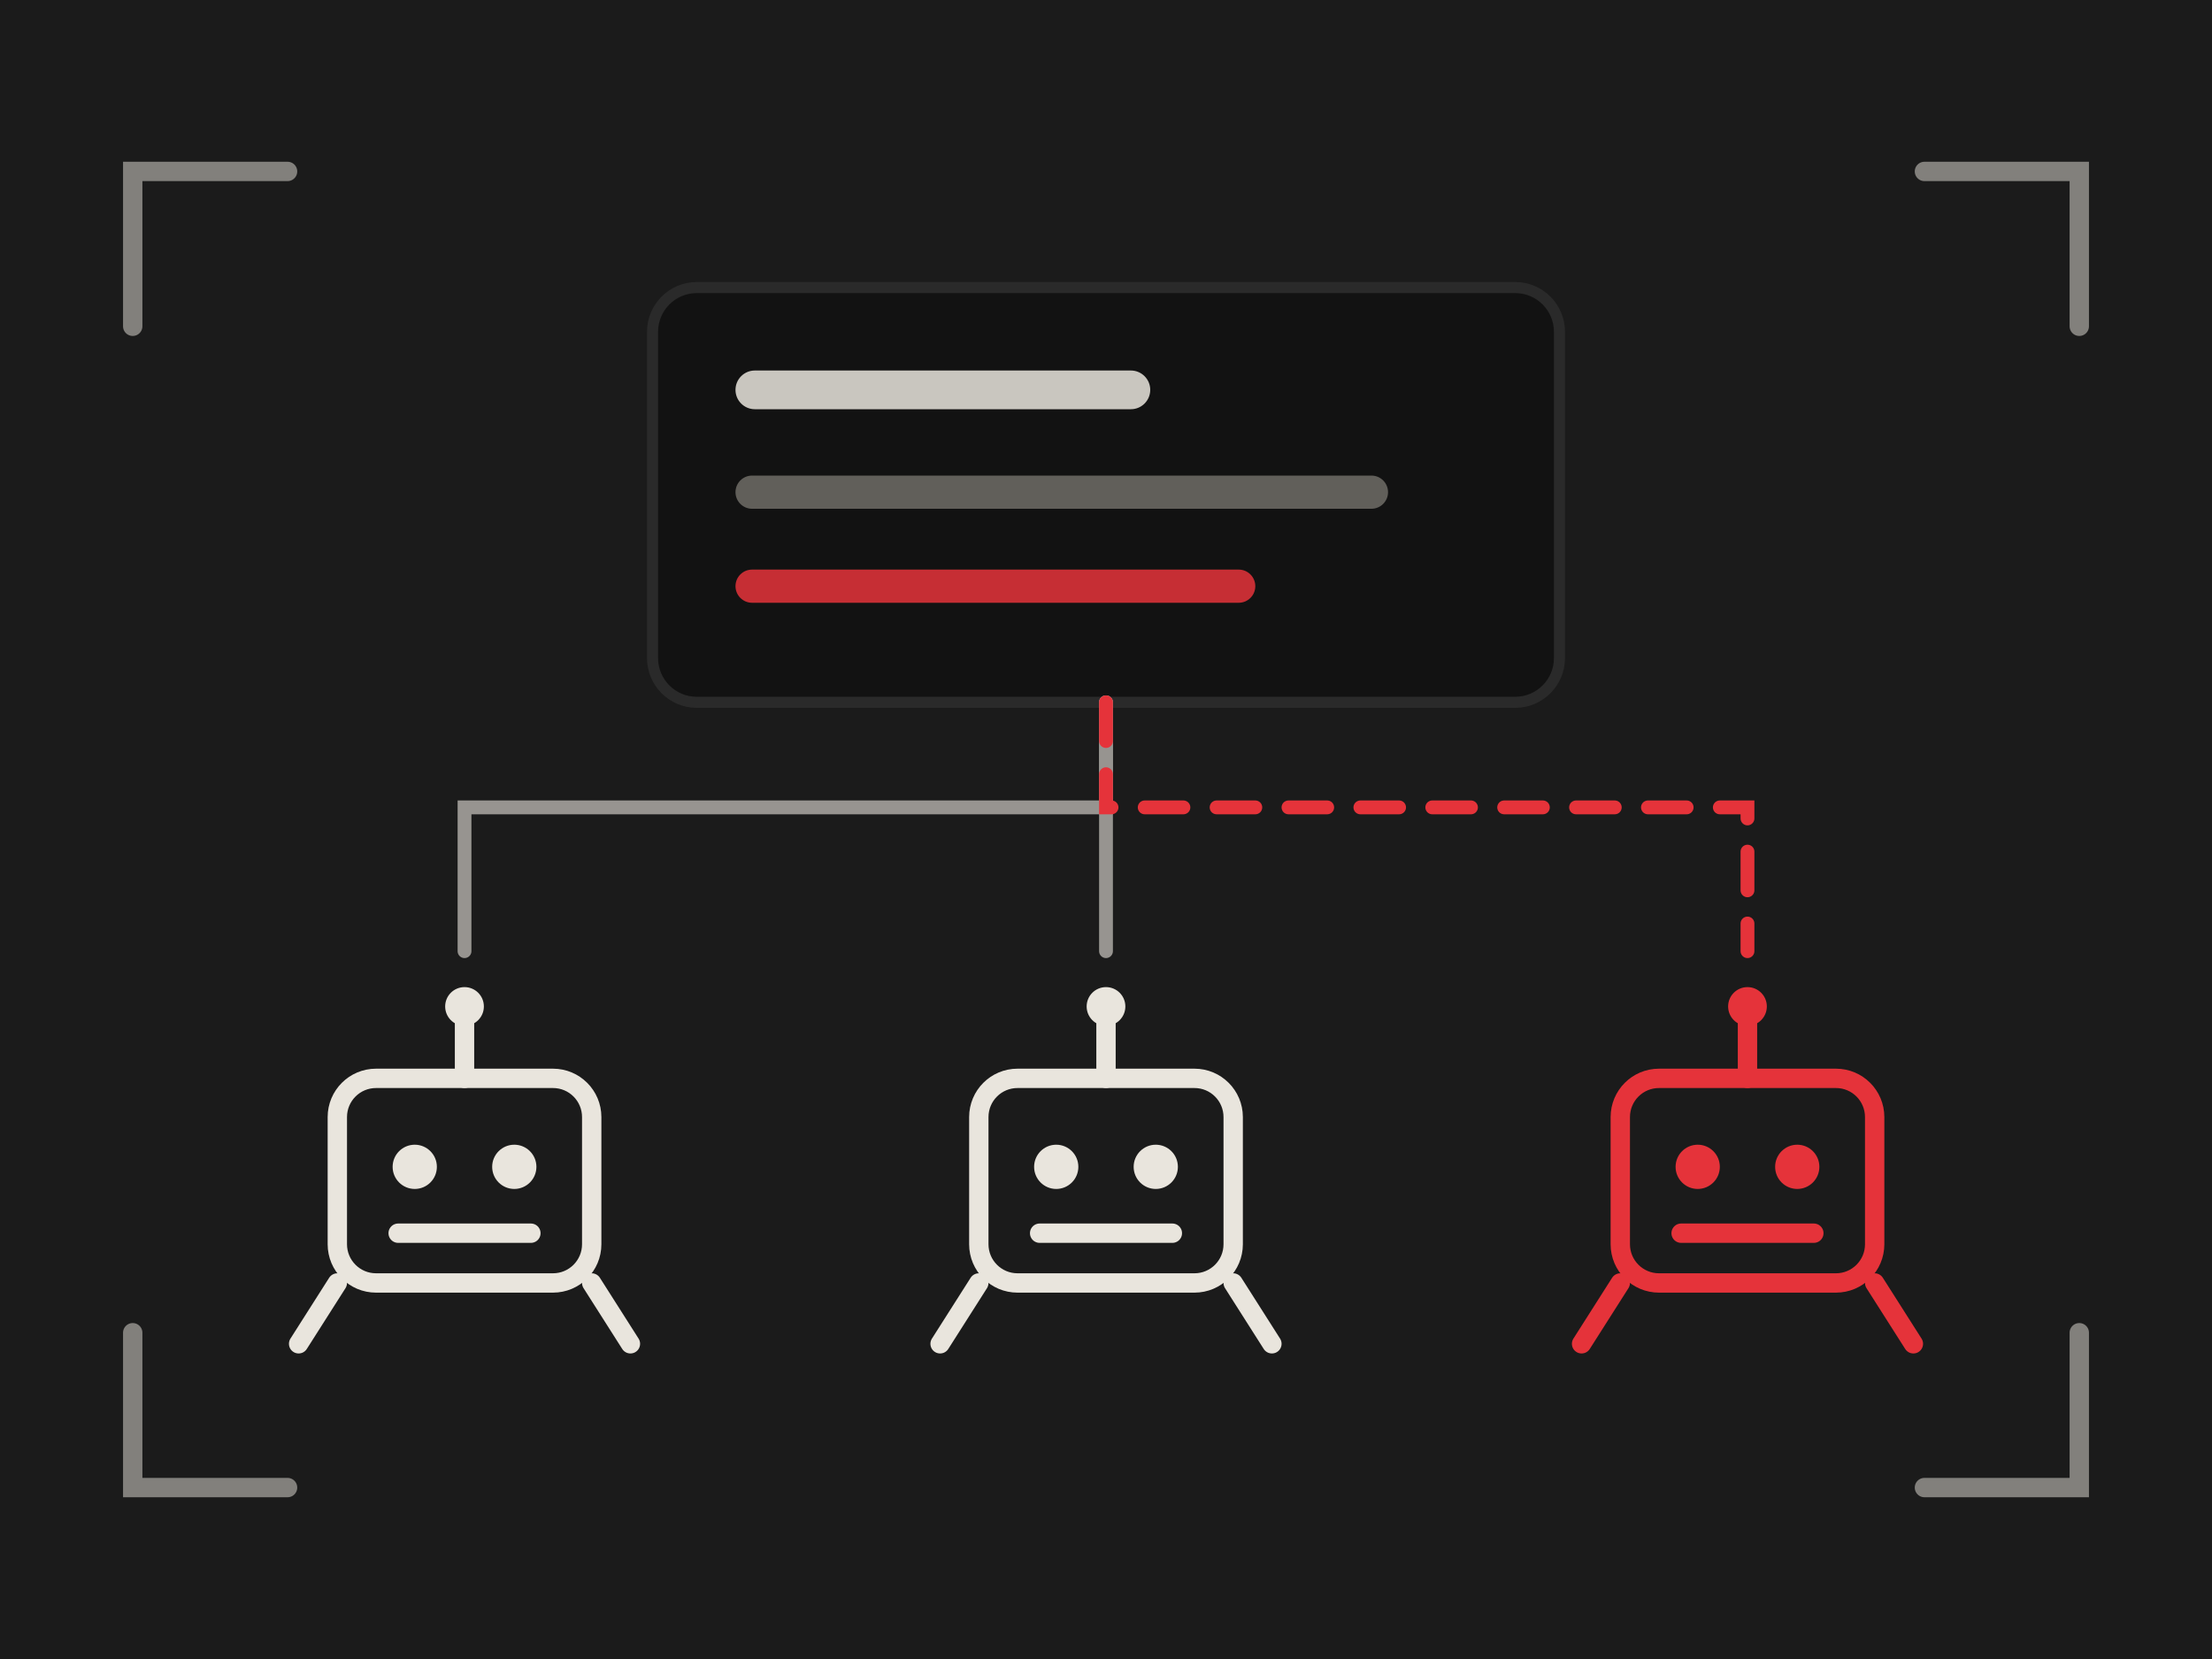
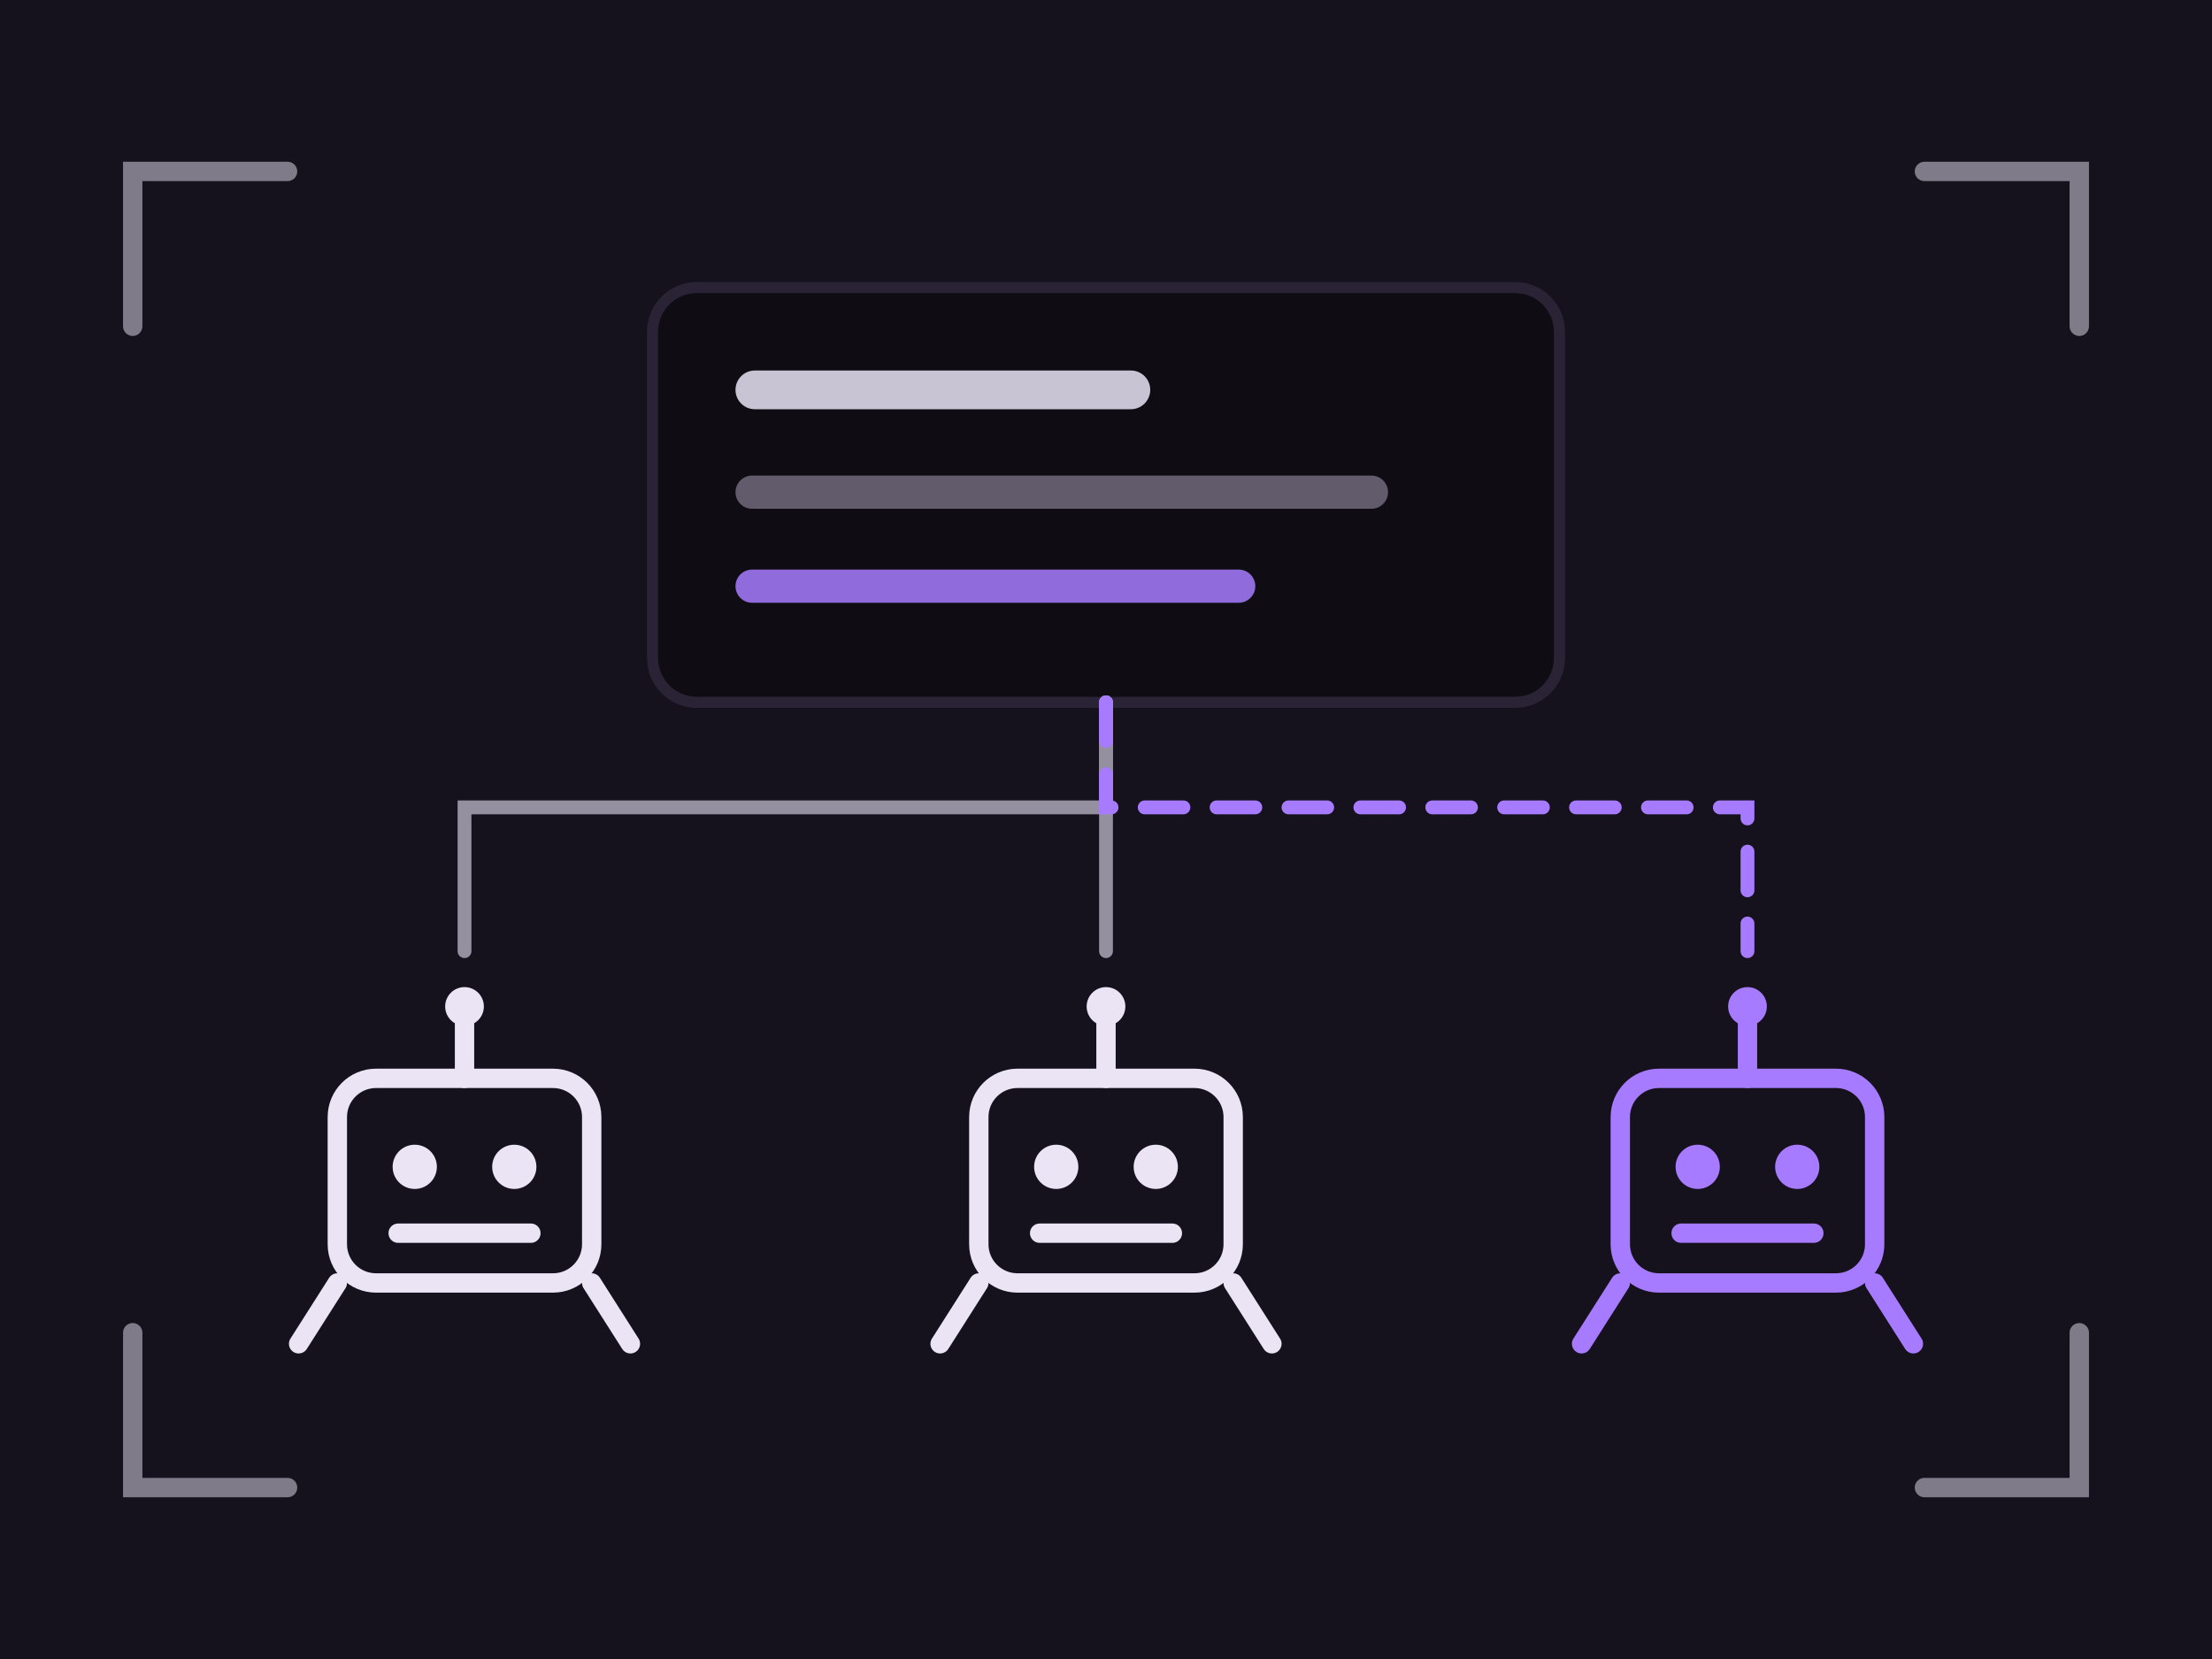
<svg xmlns="http://www.w3.org/2000/svg" viewBox="0 0 800 600" width="800" height="600" role="img">
-   <rect width="800" height="600" fill="#1B1B1B" />
-   <g stroke="#E9E5DD" stroke-width="7" fill="none" stroke-linecap="round" opacity=".5">
+   <rect width="800" height="600" fill="#16121D" />
+   <g stroke="#EAE4F5" stroke-width="7" fill="none" stroke-linecap="round" opacity=".5">
    <path d="M48 118V62h56" />
    <path d="M752 118V62h-56" />
    <path d="M48 482v56h56" />
    <path d="M752 482v56h-56" />
  </g>
-   <rect x="236" y="104" width="328" height="150" rx="16" fill="#121212" stroke="#2A2A2A" stroke-width="4" />
-   <rect x="266" y="134" width="150" height="14" rx="7" fill="#E9E5DD" opacity=".85" />
-   <rect x="266" y="172" width="236" height="12" rx="6" fill="#A39E95" opacity=".55" />
-   <rect x="266" y="206" width="188" height="12" rx="6" fill="#E5333A" opacity=".85" />
-   <g stroke="#E9E5DD" stroke-width="5" fill="none" stroke-linecap="round" opacity=".6">
+   <rect x="236" y="104" width="328" height="150" rx="16" fill="#0F0C14" stroke="#2A2335" stroke-width="4" />
+   <rect x="266" y="134" width="150" height="14" rx="7" fill="#EAE4F5" opacity=".85" />
+   <rect x="266" y="172" width="236" height="12" rx="6" fill="#A49CB4" opacity=".55" />
+   <rect x="266" y="206" width="188" height="12" rx="6" fill="#A77BFF" opacity=".85" />
+   <g stroke="#EAE4F5" stroke-width="5" fill="none" stroke-linecap="round" opacity=".6">
    <path d="M400 254v38H168v52" />
    <path d="M400 254v90" />
  </g>
-   <path d="M400 254v38h232v52" stroke="#E5333A" stroke-width="5" fill="none" stroke-linecap="round" stroke-dasharray="14 12" />
-   <g stroke="#E9E5DD" stroke-width="7" fill="none" stroke-linecap="round" stroke-linejoin="round">
+   <path d="M400 254v38h232v52" stroke="#A77BFF" stroke-width="5" fill="none" stroke-linecap="round" stroke-dasharray="14 12" />
+   <g stroke="#EAE4F5" stroke-width="7" fill="none" stroke-linecap="round" stroke-linejoin="round">
    <rect x="122" y="390" width="92" height="74" rx="14" />
-     <circle cx="150" cy="422" r="8" fill="#E9E5DD" stroke="none" />
-     <circle cx="186" cy="422" r="8" fill="#E9E5DD" stroke="none" />
+     <circle cx="150" cy="422" r="8" fill="#EAE4F5" stroke="none" />
+     <circle cx="186" cy="422" r="8" fill="#EAE4F5" stroke="none" />
    <path d="M144 446h48" />
    <path d="M168 390v-20" />
-     <circle cx="168" cy="364" r="7" fill="#E9E5DD" stroke="none" />
+     <circle cx="168" cy="364" r="7" fill="#EAE4F5" stroke="none" />
    <path d="M122 464l-14 22" />
    <path d="M214 464l14 22" />
  </g>
-   <g stroke="#E9E5DD" stroke-width="7" fill="none" stroke-linecap="round" stroke-linejoin="round">
+   <g stroke="#EAE4F5" stroke-width="7" fill="none" stroke-linecap="round" stroke-linejoin="round">
    <rect x="354" y="390" width="92" height="74" rx="14" />
-     <circle cx="382" cy="422" r="8" fill="#E9E5DD" stroke="none" />
-     <circle cx="418" cy="422" r="8" fill="#E9E5DD" stroke="none" />
+     <circle cx="382" cy="422" r="8" fill="#EAE4F5" stroke="none" />
+     <circle cx="418" cy="422" r="8" fill="#EAE4F5" stroke="none" />
    <path d="M376 446h48" />
    <path d="M400 390v-20" />
-     <circle cx="400" cy="364" r="7" fill="#E9E5DD" stroke="none" />
+     <circle cx="400" cy="364" r="7" fill="#EAE4F5" stroke="none" />
    <path d="M354 464l-14 22" />
    <path d="M446 464l14 22" />
  </g>
-   <g stroke="#E5333A" stroke-width="7" fill="none" stroke-linecap="round" stroke-linejoin="round">
+   <g stroke="#A77BFF" stroke-width="7" fill="none" stroke-linecap="round" stroke-linejoin="round">
    <rect x="586" y="390" width="92" height="74" rx="14" />
-     <circle cx="614" cy="422" r="8" fill="#E5333A" stroke="none" />
-     <circle cx="650" cy="422" r="8" fill="#E5333A" stroke="none" />
+     <circle cx="614" cy="422" r="8" fill="#A77BFF" stroke="none" />
+     <circle cx="650" cy="422" r="8" fill="#A77BFF" stroke="none" />
    <path d="M608 446h48" />
    <path d="M632 390v-20" />
-     <circle cx="632" cy="364" r="7" fill="#E5333A" stroke="none" />
+     <circle cx="632" cy="364" r="7" fill="#A77BFF" stroke="none" />
    <path d="M586 464l-14 22" />
    <path d="M678 464l14 22" />
  </g>
</svg>
